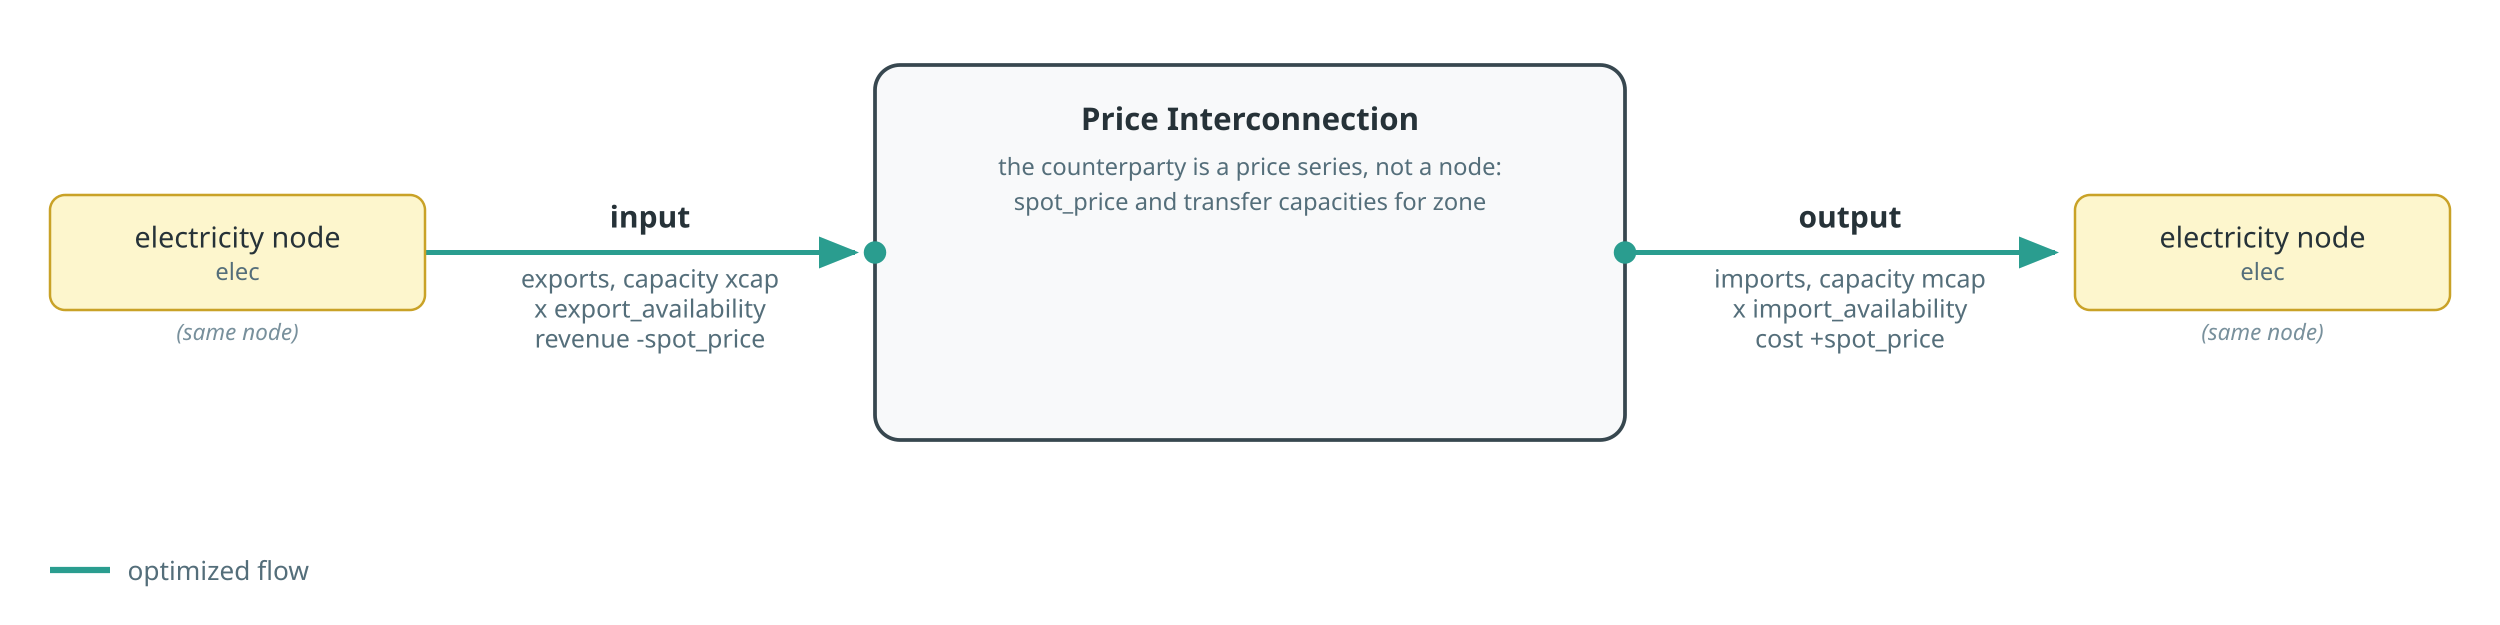
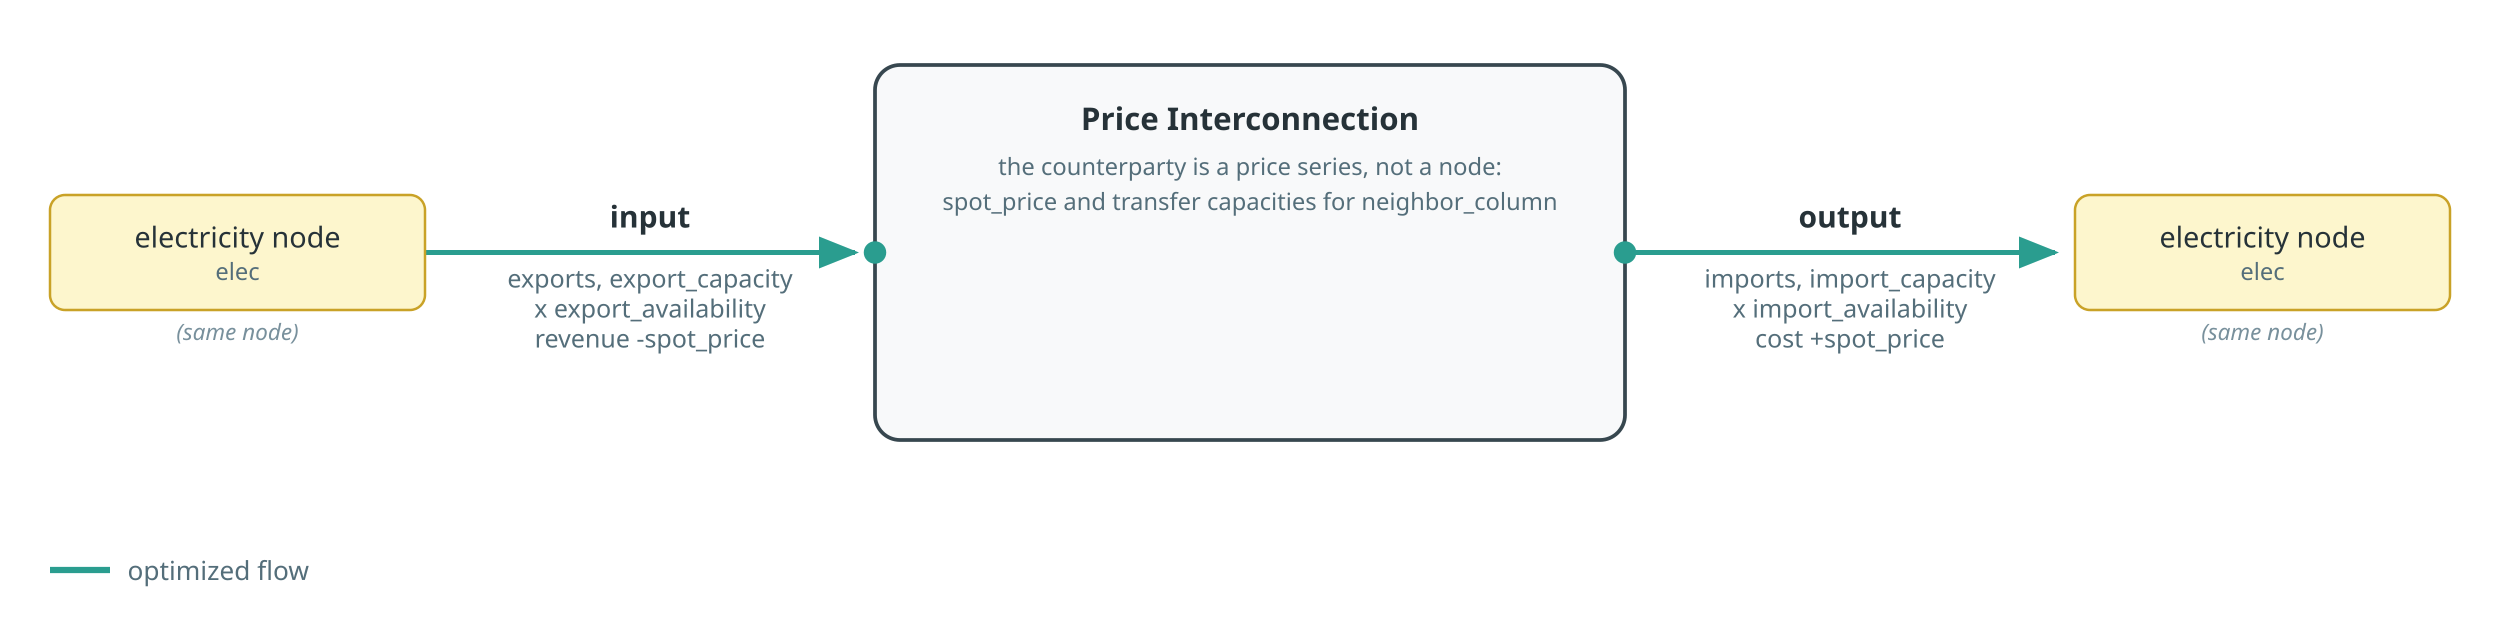
<svg xmlns="http://www.w3.org/2000/svg" width="1000" height="250" viewBox="0 0 1000 250" role="img">
  <rect width="100%" height="100%" fill="#ffffff" />
  <defs>
    <marker id="head-level" viewBox="0 0 10 8" refX="9" refY="4" markerWidth="8" markerHeight="7" orient="auto">
      <path d="M0,0 L10,4 L0,8 z" fill="#c44536" />
    </marker>
    <marker id="head-linked" viewBox="0 0 10 8" refX="9" refY="4" markerWidth="8" markerHeight="7" orient="auto">
      <path d="M0,0 L10,4 L0,8 z" fill="#e76f51" />
    </marker>
    <marker id="head-fixed" viewBox="0 0 10 8" refX="9" refY="4" markerWidth="8" markerHeight="7" orient="auto">
      <path d="M0,0 L10,4 L0,8 z" fill="#264653" />
    </marker>
    <marker id="head-free" viewBox="0 0 10 8" refX="9" refY="4" markerWidth="8" markerHeight="7" orient="auto">
      <path d="M0,0 L10,4 L0,8 z" fill="#2a9d8f" />
    </marker>
  </defs>
  <style>
    text { font-family: system-ui, sans-serif; fill: #263238; }
    .port { font-size: 12px; font-weight: 600; text-anchor: middle; }
    .note { font-size: 10px; fill: #546e7a; text-anchor: middle; }
    .noteleft { font-size: 10px; fill: #546e7a; }
    .box { font-size: 11.5px; text-anchor: middle; }
    .boxsub { font-size: 9.5px; fill: #546e7a; text-anchor: middle; }
    .chip { font-size: 9px; fill: #78909c; font-style: italic; text-anchor: middle; }
    .name { font-size: 12.5px; font-weight: 600; text-anchor: middle; }
    .legend { font-size: 10.5px; fill: #546e7a; }
</style>
  <rect x="350" y="26" width="300" height="150" rx="10" fill="#f8f9fa" stroke="#37474f" stroke-width="1.5" />
  <text class="name" x="500.0" y="52">Price Interconnection</text>
  <text class="boxsub" x="500.0" y="70">the counterparty is a price series, not a node:</text>
-   <text class="boxsub" x="500.0" y="84">spot_price and transfer capacities for zone</text>
+   <text class="boxsub" x="500.0" y="84">spot_price and transfer capacities for neighbor_column</text>
  <line x1="170" y1="101.0" x2="342" y2="101.0" stroke="#2a9d8f" stroke-width="2" stroke-dasharray="none" marker-end="url(#head-free)" />
  <circle cx="350" cy="101.0" r="4.5" fill="#2a9d8f" />
  <text class="port" x="260.0" y="91.0" fill="#2a9d8f">input</text>
-   <text class="note" x="260.0" y="115.0">exports, capacity xcap</text>
+   <text class="note" x="260.0" y="115.0">exports, export_capacity</text>
  <text class="note" x="260.0" y="127.0">x export_availability</text>
  <text class="note" x="260.0" y="139.0">revenue -spot_price</text>
  <rect x="20" y="78.0" width="150" height="46.0" rx="6" fill="#fdf6cd" stroke="#c9a227" stroke-width="1" stroke-dasharray="none" />
  <text class="box" x="95.0" y="99.0">electricity node</text>
  <text class="boxsub" x="95.0" y="112.0">elec</text>
  <text class="chip" x="95.0" y="136.0">(same node)</text>
  <line x1="650" y1="101.0" x2="822" y2="101.0" stroke="#2a9d8f" stroke-width="2" stroke-dasharray="none" marker-end="url(#head-free)" />
  <circle cx="650" cy="101.0" r="4.5" fill="#2a9d8f" />
  <text class="port" x="740.0" y="91.0" fill="#2a9d8f">output</text>
-   <text class="note" x="740.0" y="115.0">imports, capacity mcap</text>
+   <text class="note" x="740.0" y="115.0">imports, import_capacity</text>
  <text class="note" x="740.0" y="127.0">x import_availability</text>
  <text class="note" x="740.0" y="139.0">cost +spot_price</text>
  <rect x="830" y="78.0" width="150" height="46.0" rx="6" fill="#fdf6cd" stroke="#c9a227" stroke-width="1" stroke-dasharray="none" />
  <text class="box" x="905.0" y="99.0">electricity node</text>
  <text class="boxsub" x="905.0" y="112.0">elec</text>
  <text class="chip" x="905.0" y="136.0">(same node)</text>
  <line x1="20" y1="228" x2="44" y2="228" stroke="#2a9d8f" stroke-width="2.5" stroke-dasharray="none" />
  <text class="legend" x="51" y="232">optimized flow</text>
</svg>
